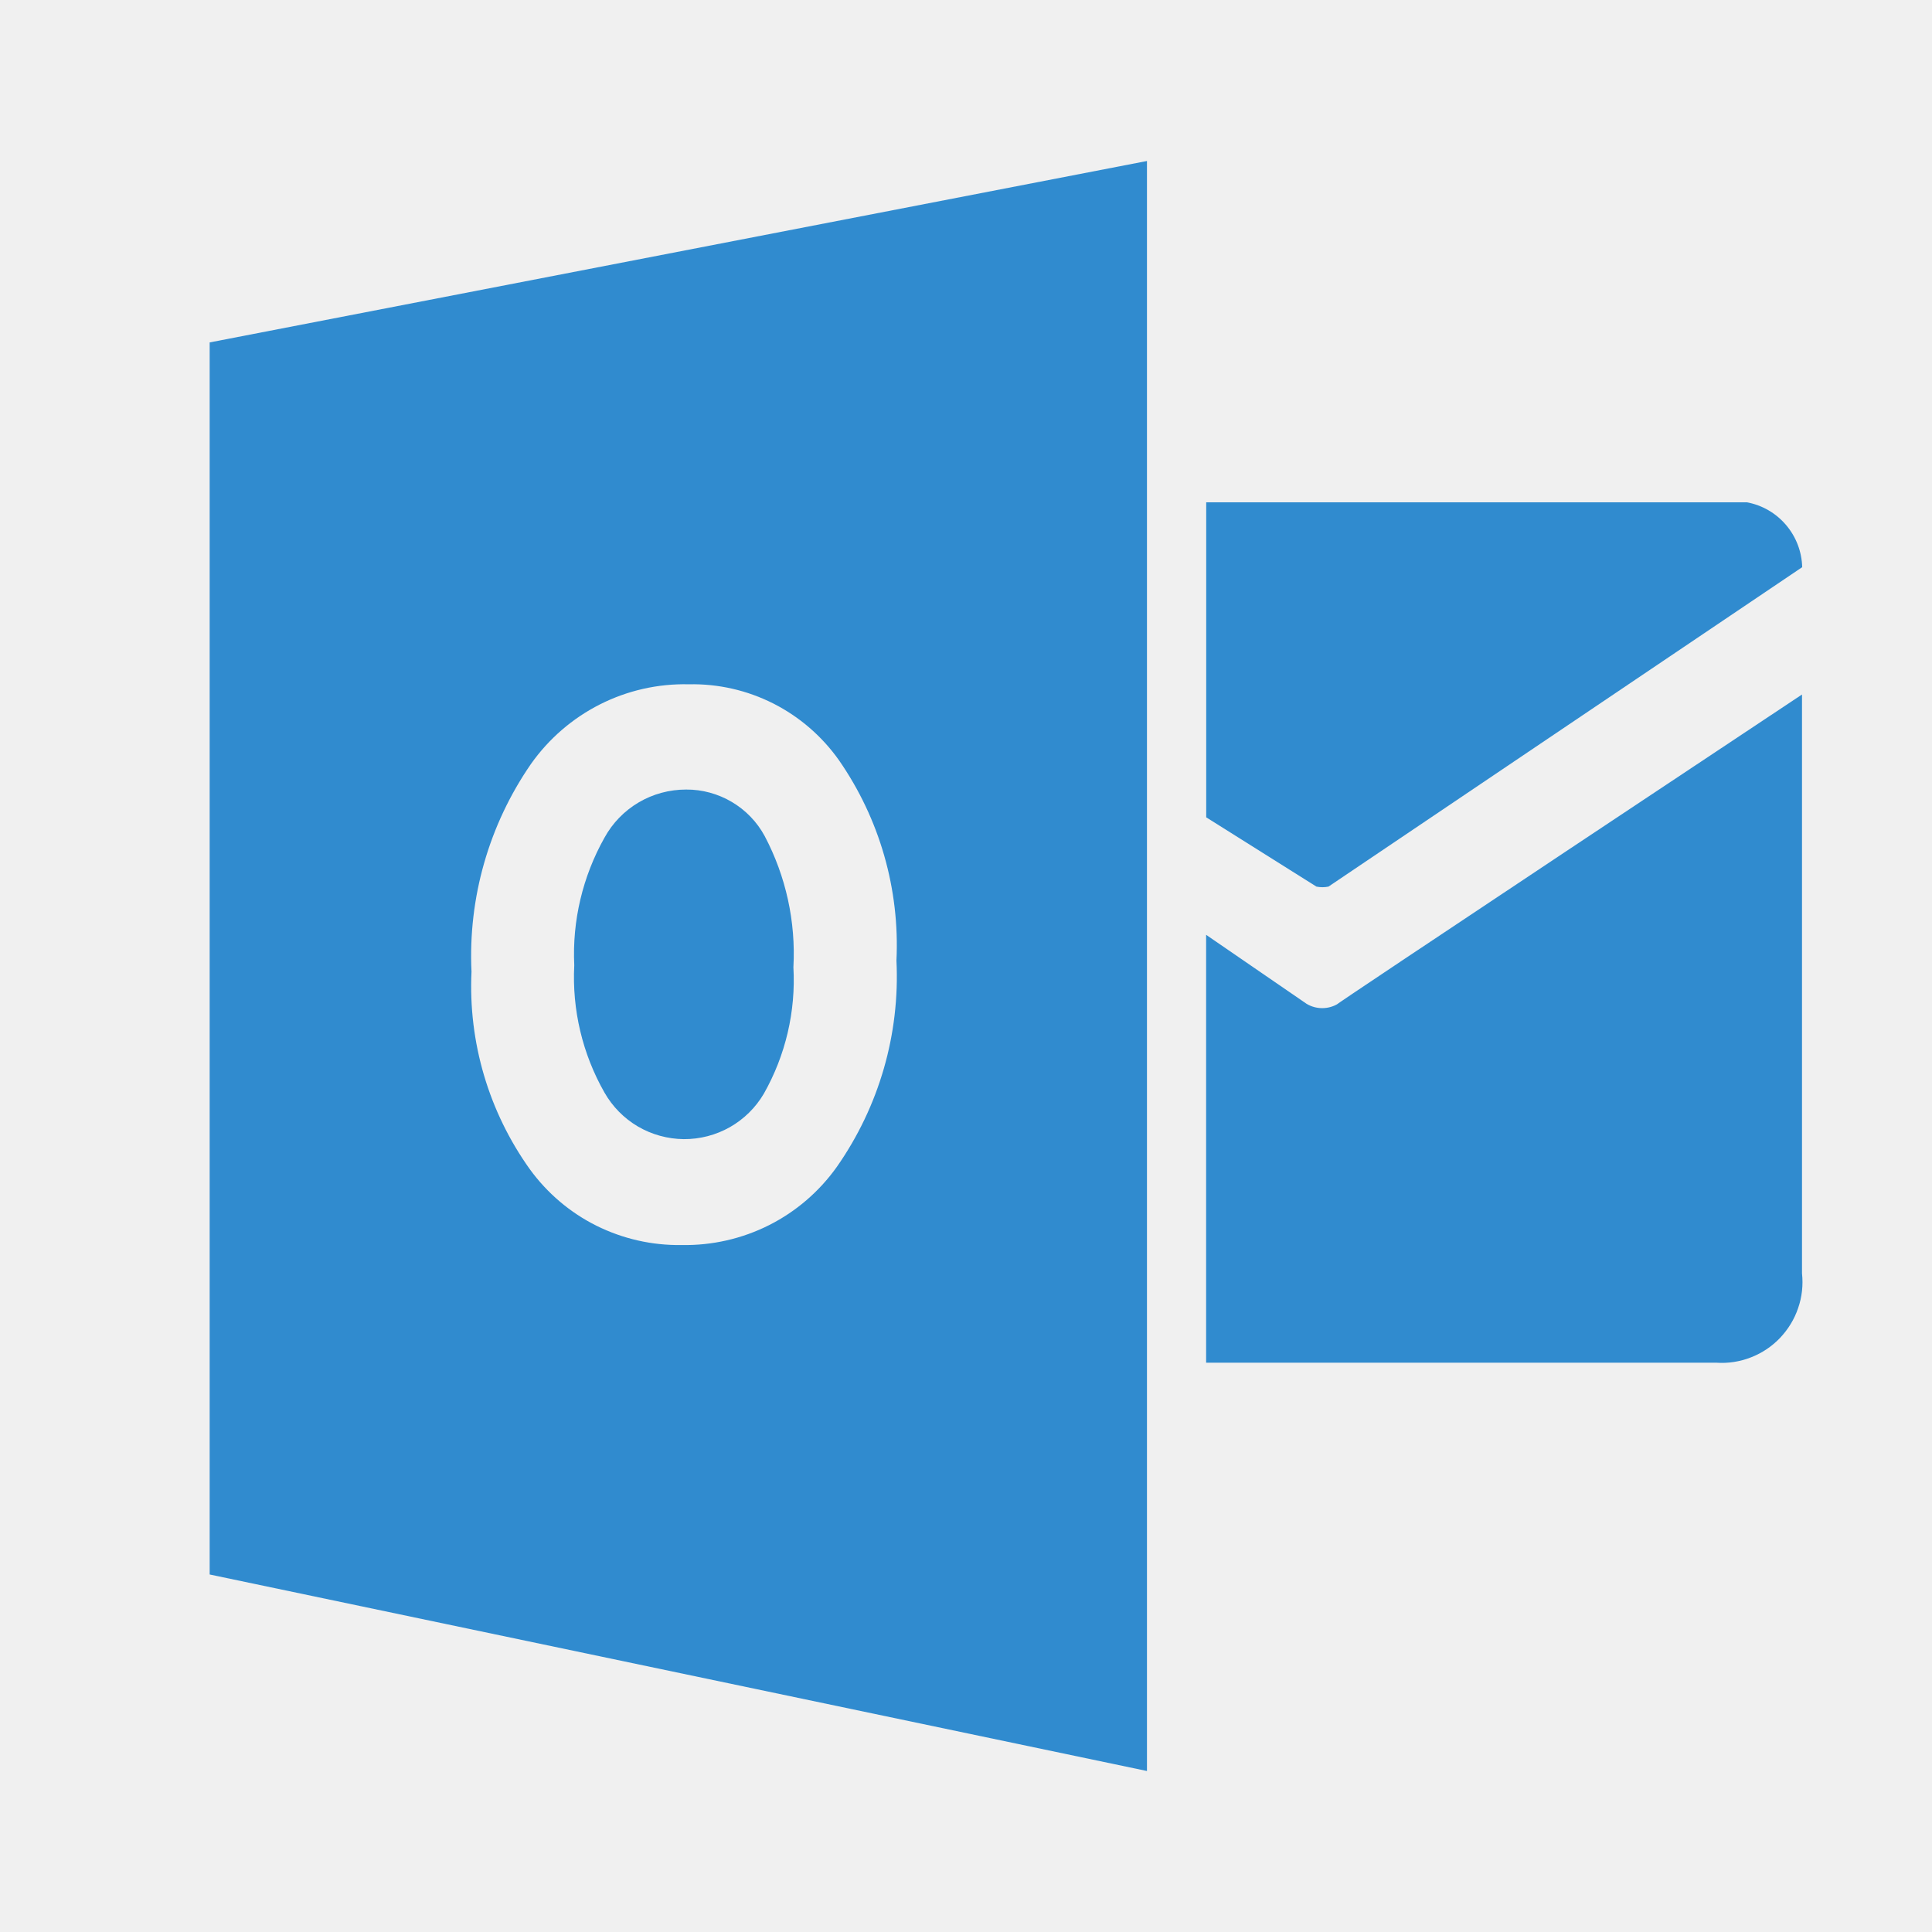
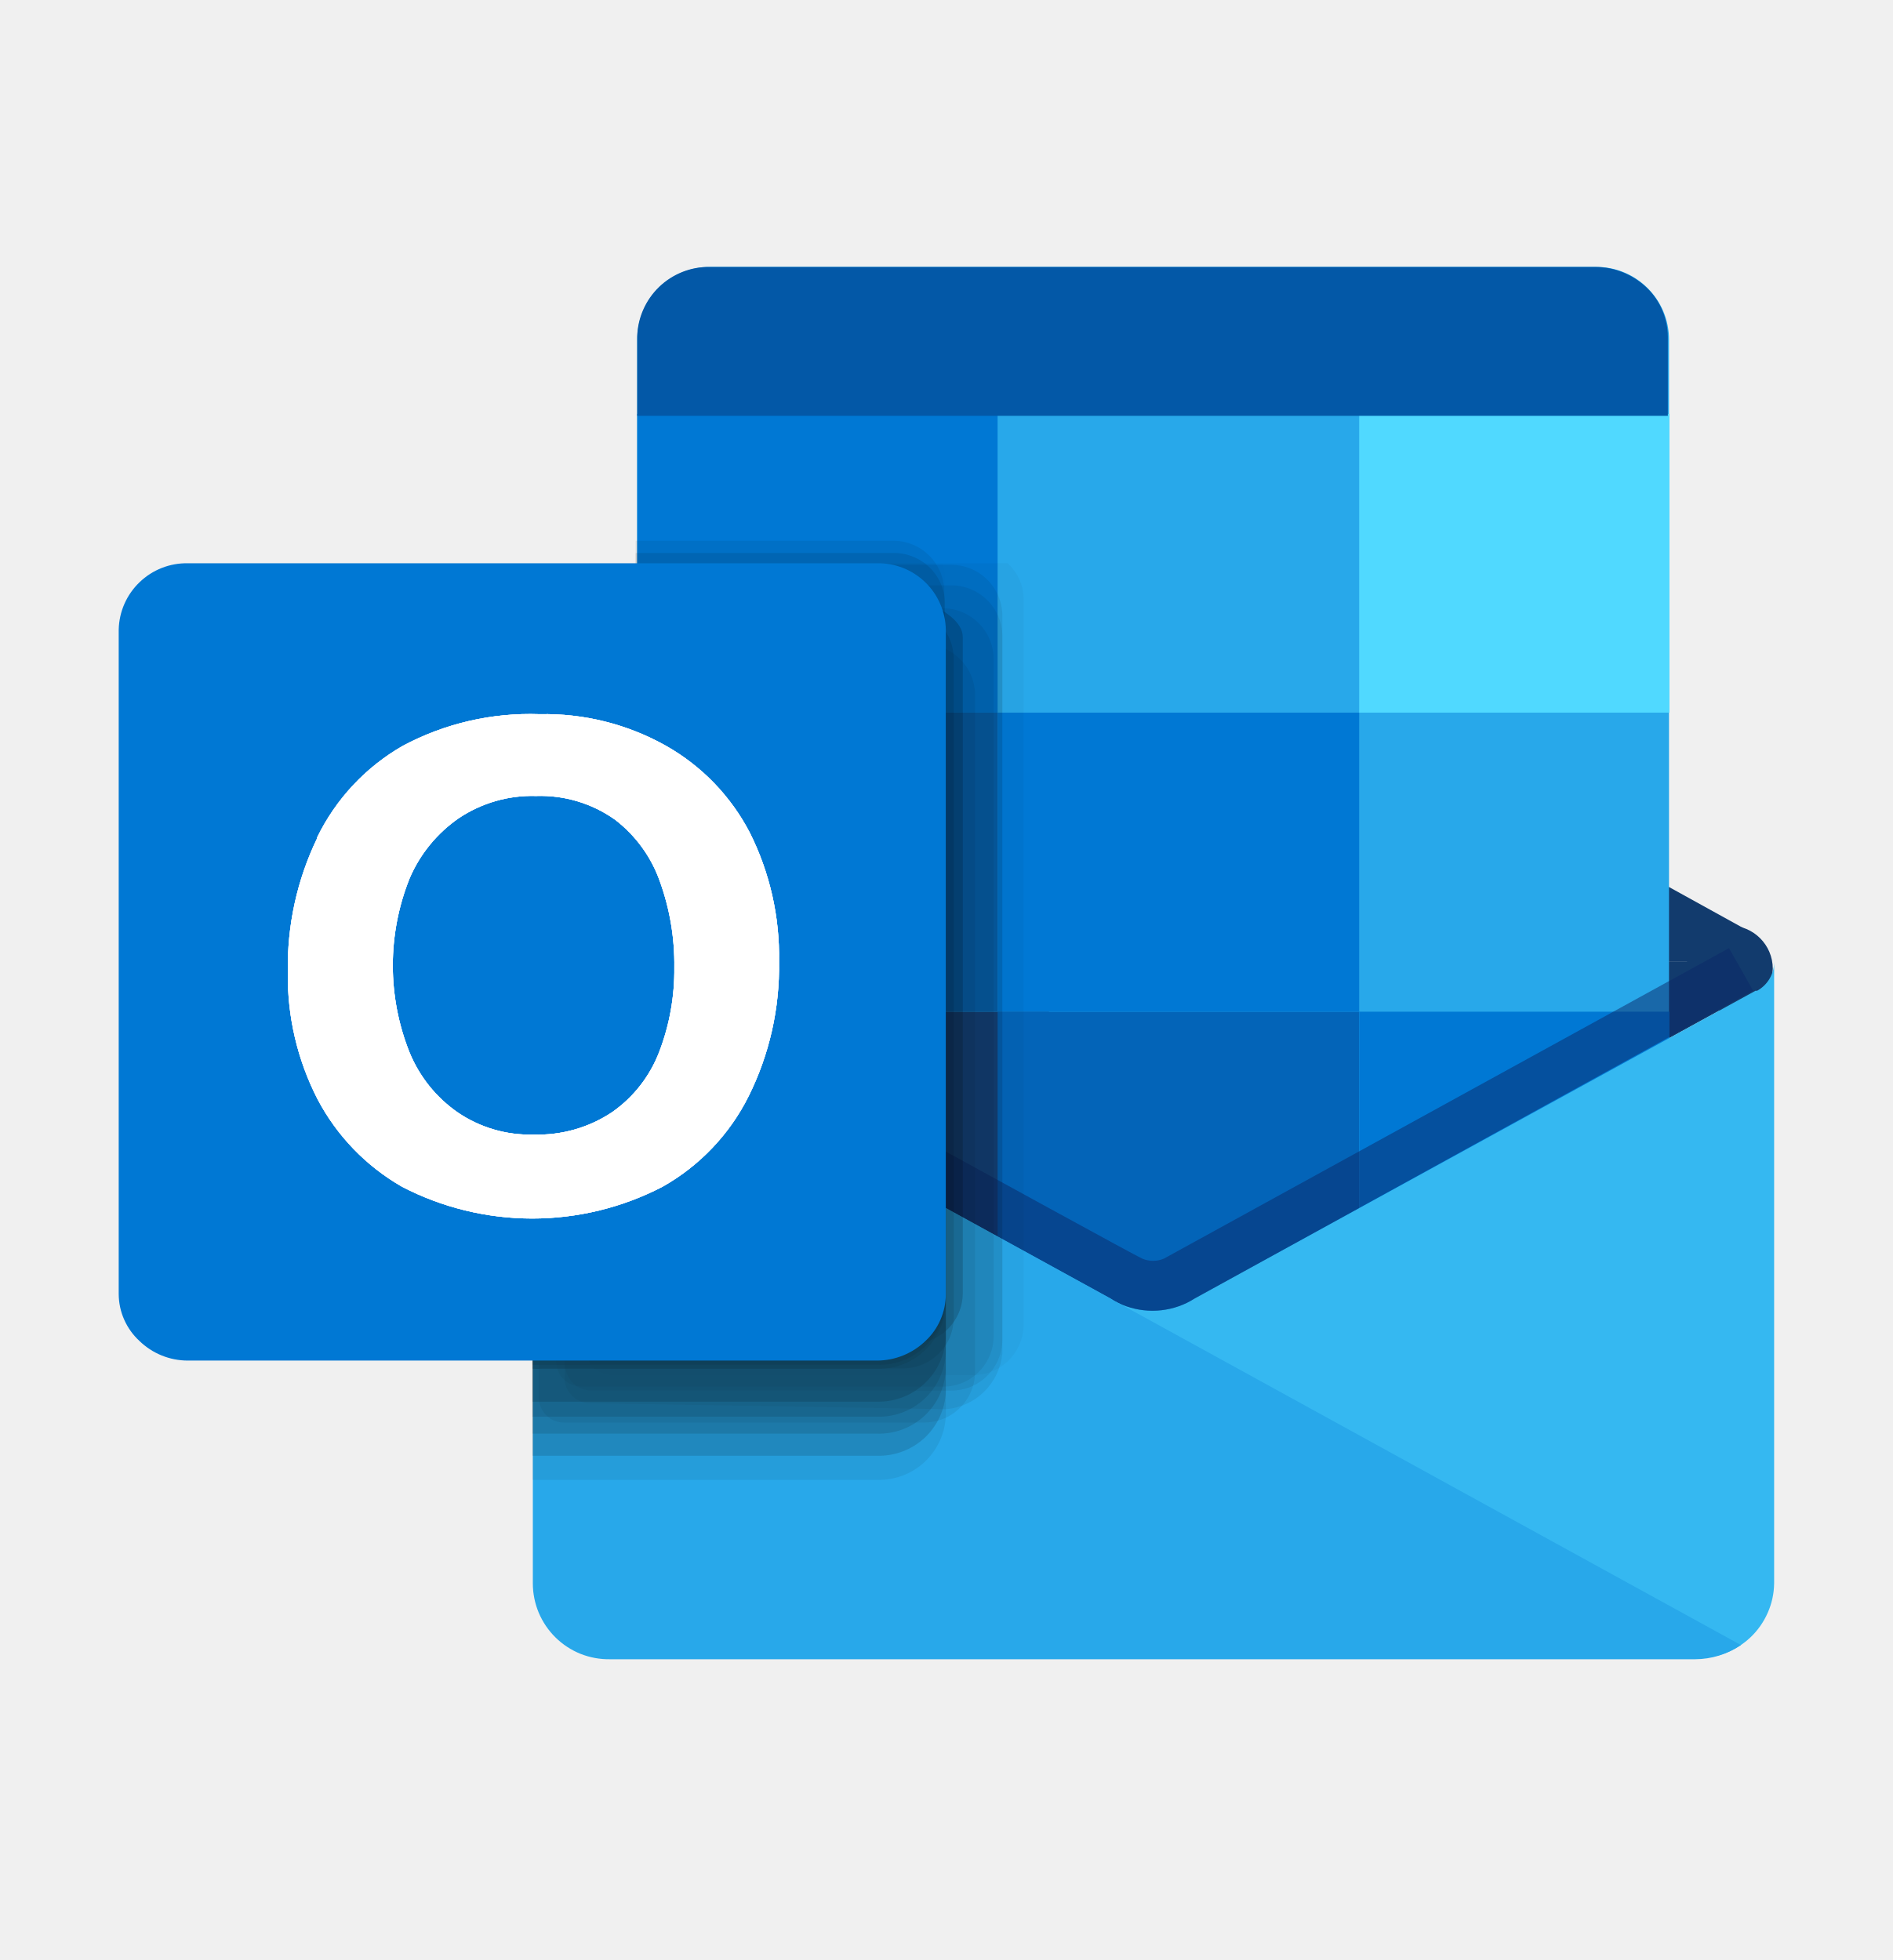
- <svg xmlns="http://www.w3.org/2000/svg" width="21" height="21" viewBox="0 0 21 21" fill="none">
-   <path d="M13.111 5.46V8.884L14.309 9.637C14.352 9.646 14.397 9.646 14.44 9.637L19.589 6.165C19.585 5.997 19.523 5.835 19.414 5.707C19.305 5.578 19.155 5.491 18.989 5.46H13.111Z" fill="#0072C6" fill-opacity="0.8" />
-   <path d="M13.11 10.161L14.202 10.911C14.253 10.942 14.312 10.958 14.372 10.958C14.432 10.958 14.491 10.942 14.542 10.911C14.354 11.024 19.587 7.549 19.587 7.549V13.841C19.601 13.968 19.587 14.097 19.545 14.218C19.504 14.34 19.436 14.45 19.348 14.543C19.259 14.636 19.151 14.708 19.032 14.754C18.912 14.801 18.784 14.821 18.656 14.812H13.11L13.11 10.161ZM7.458 8.582C7.276 8.582 7.098 8.63 6.942 8.722C6.786 8.814 6.657 8.947 6.57 9.106C6.333 9.528 6.219 10.009 6.242 10.492C6.217 10.975 6.331 11.455 6.57 11.875C6.657 12.028 6.782 12.155 6.933 12.244C7.085 12.333 7.257 12.38 7.432 12.382C7.608 12.383 7.781 12.338 7.933 12.252C8.086 12.165 8.213 12.04 8.302 11.889C8.539 11.471 8.651 10.993 8.624 10.514C8.651 10.019 8.543 9.526 8.312 9.088C8.229 8.934 8.105 8.806 7.955 8.717C7.804 8.628 7.633 8.581 7.458 8.582Z" fill="#0072C6" fill-opacity="0.8" />
-   <path d="M2.279 3.722V17.114L12.467 19.25V1.75L2.279 3.722ZM9.097 12.682C8.906 12.951 8.653 13.169 8.359 13.317C8.065 13.465 7.739 13.539 7.409 13.533C7.088 13.538 6.771 13.466 6.483 13.323C6.196 13.18 5.948 12.969 5.759 12.709C5.313 12.085 5.089 11.329 5.125 10.562C5.087 9.759 5.315 8.964 5.772 8.303C5.966 8.029 6.223 7.807 6.522 7.656C6.821 7.505 7.153 7.43 7.487 7.438C7.806 7.431 8.121 7.503 8.406 7.647C8.69 7.791 8.935 8.003 9.119 8.263C9.561 8.9 9.781 9.666 9.744 10.441C9.783 11.239 9.555 12.027 9.097 12.682Z" fill="#0072C6" fill-opacity="0.8" />
+ <svg xmlns="http://www.w3.org/2000/svg" width="28" height="29" viewBox="0 0 28 29" fill="none">
+   <path d="M25.585 14.972C25.938 14.972 26.224 14.686 26.224 14.333C26.224 13.981 25.938 13.695 25.585 13.695C25.232 13.695 24.946 13.981 24.946 14.333C24.946 14.686 25.232 14.972 25.585 14.972Z" fill="#123B6D" />
+   <path d="M8.385 14.998C8.808 14.998 9.151 14.655 9.151 14.232C9.151 13.809 8.808 13.466 8.385 13.466C7.962 13.466 7.619 13.809 7.619 14.232C7.619 14.655 7.962 14.998 8.385 14.998Z" fill="#123B6D" />
+   <path d="M17.049 14.232H8.128V14.659L16.429 19.219L16.54 19.277C16.699 19.354 16.872 19.393 17.049 19.393C17.225 19.393 17.399 19.354 17.557 19.277L17.668 19.219L25.969 14.659V14.232H17.049Z" fill="#123B6D" />
+   <path d="M17.049 14.232H8.128V13.806L16.429 9.246L16.54 9.187C16.699 9.111 16.872 9.071 17.049 9.071C17.225 9.071 17.399 9.111 17.557 9.187L17.668 9.246L25.934 13.812V14.232H17.049Z" fill="#123B6D" />
+   <path d="M23.613 3.949H10.501C9.907 3.949 9.426 4.431 9.426 5.025V21.937C9.426 22.531 9.907 23.013 10.501 23.013H23.613C24.208 23.013 24.689 22.531 24.689 21.937V5.025C24.689 4.431 24.208 3.949 23.613 3.949Z" fill="#28A8EA" />
+   <path d="M9.426 14.969H15.517V19.564H9.426V14.969Z" fill="#14447D" />
+   <path d="M14.757 14.969H20.106V19.564H14.757V14.969Z" fill="#0364B8" />
+   <path d="M9.426 10.544H14.757V14.969H9.426V10.544Z" fill="#0664B2" />
+   <path d="M20.106 14.969H24.695V19.564H20.106V14.969ZM14.757 10.544H20.106V14.969H14.757V10.544ZM9.426 6.124H14.757V10.544H9.426V6.124Z" fill="#0078D4" />
+   <path d="M20.106 6.124H24.695V10.544H20.106V6.124Z" fill="#50D9FF" />
+   <path d="M10.501 3.95H23.596C23.879 3.95 24.151 4.059 24.356 4.254C24.455 4.348 24.534 4.461 24.588 4.587C24.642 4.713 24.671 4.848 24.672 4.984V6.153H9.426V4.984C9.432 4.705 9.549 4.439 9.75 4.245C9.952 4.051 10.222 3.945 10.501 3.95Z" fill="#0358A7" />
+   <path d="M25.969 14.659L17.668 19.213C17.633 19.238 17.596 19.259 17.557 19.277C17.398 19.354 17.225 19.393 17.049 19.393C16.872 19.393 16.699 19.354 16.54 19.277C16.501 19.259 16.464 19.238 16.429 19.213L8.14 14.659C8.063 14.617 8 14.555 7.955 14.48C7.911 14.405 7.888 14.319 7.888 14.232V23.428C7.89 23.578 7.923 23.726 7.983 23.863C8.043 24 8.131 24.124 8.24 24.227C8.349 24.33 8.477 24.41 8.618 24.462C8.758 24.515 8.908 24.539 9.057 24.532H25.075C25.225 24.539 25.374 24.515 25.515 24.462C25.655 24.41 25.784 24.33 25.893 24.227C26.002 24.124 26.089 24 26.149 23.863C26.21 23.726 26.242 23.578 26.244 23.428V14.232C26.244 14.319 26.221 14.405 26.177 14.48C26.133 14.555 26.069 14.617 25.993 14.659H25.969Z" fill="url(#paint0_linear_2474_17388)" />
+   <path opacity="0.5" d="M17.048 19.394C16.872 19.394 16.698 19.354 16.54 19.277L8.18 14.688L8.554 14.045C8.554 14.045 16.738 18.558 16.896 18.622C16.947 18.644 17.002 18.655 17.057 18.655C17.112 18.655 17.167 18.644 17.218 18.622L25.577 14.028L25.934 14.659L17.557 19.277C17.398 19.354 17.224 19.394 17.048 19.394Z" fill="#0A2767" />
+   <path d="M9.022 24.55H25.075C25.317 24.549 25.553 24.476 25.753 24.34L16.54 19.277C16.501 19.259 16.464 19.238 16.429 19.213L8.14 14.659L7.882 14.519V23.428C7.882 23.576 7.912 23.724 7.969 23.861C8.027 23.998 8.111 24.123 8.217 24.227C8.323 24.332 8.449 24.414 8.587 24.47C8.726 24.525 8.873 24.552 9.022 24.55Z" fill="#28A8EA" />
+   <g opacity="0.67">
+     <path opacity="0.05" d="M14.903 8.334H8.712C8.683 8.383 8.667 8.44 8.666 8.497V19.973C8.669 20.073 8.711 20.168 8.783 20.238C8.855 20.308 8.951 20.347 9.051 20.347H14.377C14.476 20.348 14.574 20.33 14.666 20.294C14.758 20.258 14.842 20.203 14.914 20.134C14.985 20.065 15.041 19.983 15.081 19.892C15.12 19.801 15.141 19.703 15.143 19.604V8.866C15.142 8.765 15.12 8.666 15.079 8.574C15.038 8.483 14.978 8.401 14.903 8.334Z" fill="black" />
+     <path opacity="0.1" d="M12.973 10.064H7.876V21.896H12.973C13.235 21.904 13.488 21.808 13.679 21.63C13.869 21.451 13.982 21.204 13.991 20.943V11.005C13.979 10.746 13.865 10.503 13.675 10.326C13.485 10.15 13.233 10.056 12.973 10.064Z" fill="black" />
+     <path opacity="0.2" d="M12.973 9.397H7.876V21.212H12.973C13.234 21.22 13.486 21.125 13.677 20.947C13.867 20.77 13.98 20.525 13.991 20.265V10.327C13.976 10.07 13.861 9.829 13.671 9.656C13.481 9.482 13.231 9.389 12.973 9.397Z" fill="black" />
+     <path opacity="0.1" d="M14.073 8.357H8.747C8.647 8.356 8.551 8.393 8.479 8.462C8.407 8.531 8.364 8.626 8.361 8.726V20.207C8.364 20.306 8.407 20.401 8.479 20.47C8.551 20.539 8.647 20.576 8.747 20.575H14.073C14.27 20.575 14.459 20.498 14.6 20.36C14.741 20.223 14.822 20.035 14.827 19.838V9.094C14.822 8.897 14.741 8.71 14.6 8.572C14.459 8.434 14.27 8.357 14.073 8.357Z" fill="black" />
+     <path opacity="0.1" d="M14.061 8.661H8.735C8.636 8.66 8.539 8.697 8.467 8.766C8.395 8.835 8.353 8.93 8.35 9.03V20.394C8.353 20.494 8.395 20.588 8.467 20.657C8.539 20.726 8.636 20.764 8.735 20.762L13.997 20.85C14.21 20.831 14.41 20.739 14.561 20.588C14.713 20.438 14.807 20.238 14.827 20.026V9.398C14.822 9.199 14.739 9.01 14.596 8.872C14.452 8.734 14.26 8.658 14.061 8.661Z" fill="black" />
+     <path opacity="0.01" d="M7.876 8.334V17.43H7.812V18.938C7.813 18.987 7.823 19.036 7.843 19.081C7.862 19.126 7.89 19.167 7.926 19.201C7.961 19.235 8.003 19.262 8.048 19.28C8.094 19.298 8.143 19.307 8.192 19.307L12.424 18.558C12.845 18.558 13.979 18.207 13.979 17.798V8.533C13.975 8.465 13.961 8.398 13.938 8.334H7.876Z" fill="black" />
+     <path opacity="0.2" d="M12.973 9.707H7.876V21.539H12.973C13.235 21.547 13.488 21.451 13.679 21.273C13.869 21.094 13.982 20.848 13.991 20.587V10.649C13.979 10.39 13.865 10.146 13.675 9.97C13.485 9.794 13.233 9.7 12.973 9.707Z" fill="black" />
+     <path opacity="0.3" d="M12.973 8.667H7.876V20.253H12.973C13.234 20.26 13.487 20.163 13.677 19.985C13.867 19.807 13.98 19.561 13.991 19.301V9.62C13.98 9.359 13.867 9.114 13.677 8.935C13.487 8.757 13.234 8.661 12.973 8.667Z" fill="black" />
+     <path opacity="0.3" d="M12.973 8.667H7.876V20.195H12.973C13.235 20.203 13.488 20.107 13.679 19.928C13.869 19.75 13.982 19.503 13.991 19.242V9.62C13.98 9.359 13.867 9.114 13.677 8.935C13.487 8.757 13.234 8.661 12.973 8.667Z" fill="black" />
+     <path opacity="0.3" d="M12.973 8.907H7.876V20.739H12.973C13.234 20.745 13.487 20.649 13.677 20.47C13.867 20.292 13.98 20.046 13.991 19.786V9.848C13.979 9.589 13.865 9.345 13.675 9.169C13.485 8.993 13.233 8.899 12.973 8.907Z" fill="black" />
+     <path opacity="0.2" d="M12.973 9.129H7.876V20.961H12.973C13.235 20.969 13.488 20.873 13.679 20.694C13.869 20.516 13.982 20.269 13.991 20.008V10.07C13.979 9.811 13.865 9.567 13.675 9.391C13.485 9.215 13.233 9.121 12.973 9.129Z" fill="black" />
+     <path opacity="0.1" d="M13.933 9H8.607C8.558 8.999 8.509 9.008 8.463 9.026C8.418 9.044 8.376 9.071 8.341 9.106C8.305 9.14 8.277 9.181 8.258 9.226C8.238 9.271 8.228 9.319 8.227 9.368V20.148C8.228 20.197 8.238 20.246 8.258 20.291C8.277 20.336 8.305 20.377 8.341 20.411C8.376 20.445 8.418 20.472 8.463 20.49C8.509 20.508 8.558 20.517 8.607 20.516H13.933C14.031 20.519 14.13 20.501 14.222 20.466C14.314 20.43 14.398 20.376 14.469 20.308C14.54 20.239 14.597 20.157 14.636 20.067C14.676 19.976 14.697 19.878 14.698 19.78V9.737C14.694 9.538 14.611 9.349 14.467 9.211C14.324 9.073 14.132 8.997 13.933 9Z" fill="black" />
+     <path opacity="0.2" d="M13.348 9H8.016C7.968 9.001 7.92 9.011 7.876 9.029V20.247C7.922 20.256 7.97 20.256 8.016 20.247H13.348C13.446 20.249 13.543 20.231 13.635 20.195C13.726 20.159 13.81 20.105 13.88 20.037C13.951 19.968 14.007 19.887 14.046 19.796C14.085 19.706 14.106 19.609 14.108 19.511V9.737C14.106 9.638 14.085 9.541 14.046 9.451C14.007 9.361 13.951 9.279 13.88 9.211C13.81 9.143 13.726 9.089 13.635 9.053C13.543 9.016 13.446 8.999 13.348 9Z" fill="black" />
+     <path opacity="0.3" d="M12.009 8.363H8.128C8.078 8.362 8.03 8.371 7.984 8.389C7.938 8.407 7.897 8.434 7.861 8.469C7.826 8.503 7.798 8.544 7.778 8.589C7.759 8.634 7.748 8.682 7.748 8.731V19.511C7.748 19.56 7.759 19.609 7.778 19.654C7.798 19.699 7.826 19.74 7.861 19.774C7.897 19.808 7.938 19.835 7.984 19.853C8.03 19.871 8.078 19.88 8.128 19.879H13.459C13.559 19.884 13.659 19.869 13.753 19.834C13.847 19.799 13.934 19.746 14.007 19.677C14.08 19.608 14.138 19.526 14.179 19.434C14.219 19.342 14.241 19.243 14.242 19.143V9.427C14.242 8.989 13.207 8.749 13.073 8.62C12.744 8.452 12.379 8.363 12.009 8.363Z" fill="black" />
+     <path opacity="0.1" d="M13.658 9.532H8.35C8.301 9.531 8.252 9.54 8.206 9.558C8.16 9.576 8.119 9.603 8.083 9.637C8.048 9.671 8.02 9.712 8 9.757C7.981 9.802 7.97 9.851 7.97 9.9V20.68C7.97 20.729 7.981 20.777 8 20.823C8.02 20.868 8.048 20.908 8.083 20.943C8.119 20.977 8.16 21.004 8.206 21.022C8.252 21.04 8.301 21.049 8.35 21.048H13.658C13.857 21.051 14.049 20.976 14.192 20.838C14.336 20.7 14.419 20.511 14.424 20.311V10.268C14.419 10.069 14.336 9.88 14.192 9.742C14.049 9.604 13.857 9.529 13.658 9.532Z" fill="black" />
+     <path opacity="0.1" d="M13.202 8.001H9.402V11.28H7.876V17.634H7.812V19.148C7.813 19.198 7.823 19.246 7.843 19.291C7.862 19.336 7.89 19.377 7.926 19.411C7.961 19.446 8.003 19.473 8.048 19.491C8.094 19.509 8.143 19.518 8.192 19.517L12.413 18.751C12.834 18.751 13.968 18.394 13.968 17.991V8.737C13.963 8.538 13.88 8.349 13.736 8.211C13.593 8.073 13.401 7.997 13.202 8.001Z" fill="black" />
+     <path opacity="0.15" d="M13.202 8.182H9.402V11.281H7.876V17.822H7.812V19.336C7.813 19.385 7.823 19.434 7.843 19.479C7.862 19.524 7.89 19.565 7.926 19.599C7.961 19.633 8.003 19.66 8.048 19.678C8.094 19.696 8.143 19.705 8.192 19.705L12.424 18.956C12.845 18.956 13.979 18.606 13.979 18.196V8.925C13.978 8.825 13.956 8.726 13.916 8.634C13.876 8.543 13.819 8.46 13.746 8.391C13.674 8.322 13.588 8.268 13.495 8.232C13.402 8.196 13.302 8.179 13.202 8.182Z" fill="black" />
+   </g>
+   <path d="M2.779 8.334H12.974C13.105 8.331 13.236 8.355 13.358 8.403C13.48 8.451 13.591 8.523 13.686 8.614C13.78 8.705 13.856 8.814 13.908 8.935C13.961 9.055 13.989 9.184 13.991 9.316V19.148C13.991 19.278 13.965 19.405 13.913 19.524C13.862 19.643 13.787 19.75 13.693 19.838C13.5 20.025 13.242 20.13 12.974 20.131H2.779C2.51 20.131 2.252 20.026 2.06 19.838C1.965 19.75 1.889 19.643 1.837 19.525C1.784 19.406 1.757 19.278 1.756 19.148V9.316C1.762 9.05 1.873 8.798 2.065 8.614C2.256 8.43 2.513 8.329 2.779 8.334Z" fill="#0078D4" />
+   <path d="M4.691 12.391C4.968 11.822 5.41 11.349 5.959 11.035C6.58 10.703 7.278 10.542 7.982 10.567C8.636 10.553 9.282 10.714 9.852 11.035C10.381 11.334 10.812 11.781 11.092 12.321C11.388 12.912 11.536 13.566 11.524 14.226C11.536 14.918 11.382 15.601 11.074 16.22C10.793 16.783 10.349 17.25 9.8 17.559C9.205 17.868 8.544 18.029 7.874 18.029C7.203 18.029 6.542 17.868 5.947 17.559C5.415 17.254 4.981 16.804 4.696 16.261C4.398 15.679 4.247 15.033 4.258 14.379C4.246 13.695 4.394 13.019 4.691 12.403V12.391ZM6.058 15.571C6.205 15.93 6.453 16.239 6.772 16.46C7.1 16.683 7.491 16.798 7.888 16.787C8.303 16.801 8.712 16.685 9.057 16.454C9.374 16.232 9.616 15.92 9.753 15.559C9.905 15.162 9.98 14.74 9.975 14.314C9.981 13.884 9.91 13.457 9.765 13.052C9.638 12.685 9.406 12.364 9.098 12.128C8.758 11.886 8.347 11.763 7.929 11.777C7.524 11.765 7.126 11.88 6.789 12.104C6.466 12.327 6.212 12.637 6.058 12.999C5.728 13.825 5.728 14.745 6.058 15.571Z" fill="white" />
+   <path opacity="0.4" d="M4.691 12.391C4.968 11.822 5.41 11.349 5.959 11.035C6.58 10.703 7.278 10.542 7.982 10.567C8.636 10.553 9.282 10.714 9.852 11.035C10.381 11.334 10.812 11.781 11.092 12.321C11.388 12.912 11.536 13.566 11.524 14.226C11.536 14.918 11.382 15.601 11.074 16.22C10.793 16.783 10.349 17.25 9.8 17.559C9.205 17.868 8.544 18.029 7.874 18.029C7.203 18.029 6.542 17.868 5.947 17.559C5.415 17.254 4.981 16.804 4.696 16.261C4.398 15.679 4.247 15.033 4.258 14.379C4.246 13.695 4.394 13.019 4.691 12.403V12.391ZM6.058 15.571C6.205 15.93 6.453 16.239 6.772 16.46C7.1 16.683 7.491 16.798 7.888 16.787C8.303 16.801 8.712 16.685 9.057 16.454C9.374 16.232 9.616 15.92 9.753 15.559C9.905 15.162 9.98 14.74 9.975 14.314C9.981 13.884 9.91 13.457 9.765 13.052C9.638 12.685 9.406 12.364 9.098 12.128C8.758 11.886 8.347 11.763 7.929 11.777C7.524 11.765 7.126 11.88 6.789 12.104C6.466 12.327 6.212 12.637 6.058 12.999C5.728 13.825 5.728 14.745 6.058 15.571Z" fill="white" />
+   <path d="M4.691 12.391C4.968 11.822 5.41 11.349 5.959 11.035C6.58 10.703 7.278 10.542 7.982 10.567C8.636 10.553 9.282 10.714 9.852 11.035C10.381 11.334 10.812 11.781 11.092 12.321C11.388 12.912 11.536 13.566 11.524 14.226C11.536 14.918 11.382 15.601 11.074 16.22C10.793 16.783 10.349 17.25 9.8 17.559C9.205 17.868 8.544 18.029 7.874 18.029C7.203 18.029 6.542 17.868 5.947 17.559C5.415 17.254 4.981 16.804 4.696 16.261C4.398 15.679 4.247 15.033 4.258 14.379C4.246 13.695 4.394 13.019 4.691 12.403V12.391ZM6.058 15.571C6.205 15.93 6.453 16.239 6.772 16.46C7.1 16.683 7.491 16.798 7.888 16.787C8.303 16.801 8.712 16.685 9.057 16.454C9.374 16.232 9.616 15.92 9.753 15.559C9.905 15.162 9.98 14.74 9.975 14.314C9.981 13.884 9.91 13.457 9.765 13.052C9.638 12.685 9.406 12.364 9.098 12.128C8.758 11.886 8.347 11.763 7.929 11.777C7.524 11.765 7.126 11.88 6.789 12.104C6.466 12.327 6.212 12.637 6.058 12.999C5.728 13.825 5.728 14.745 6.058 15.571Z" fill="url(#paint1_linear_2474_17388)" />
+   <path d="M4.691 12.391C4.968 11.822 5.41 11.349 5.959 11.035C6.58 10.703 7.278 10.542 7.982 10.567C8.636 10.553 9.282 10.714 9.852 11.035C10.381 11.334 10.812 11.781 11.092 12.321C11.388 12.912 11.536 13.566 11.524 14.226C11.536 14.918 11.382 15.601 11.074 16.22C10.793 16.783 10.349 17.25 9.8 17.559C9.205 17.868 8.544 18.029 7.874 18.029C7.203 18.029 6.542 17.868 5.947 17.559C5.415 17.254 4.981 16.804 4.696 16.261C4.398 15.679 4.247 15.033 4.258 14.379C4.246 13.695 4.394 13.019 4.691 12.403V12.391ZM6.058 15.571C6.205 15.93 6.453 16.239 6.772 16.46C7.1 16.683 7.491 16.798 7.888 16.787C8.303 16.801 8.712 16.685 9.057 16.454C9.374 16.232 9.616 15.92 9.753 15.559C9.905 15.162 9.98 14.74 9.975 14.314C9.981 13.884 9.91 13.457 9.765 13.052C9.638 12.685 9.406 12.364 9.098 12.128C8.758 11.886 8.347 11.763 7.929 11.777C7.524 11.765 7.126 11.88 6.789 12.104C6.466 12.327 6.212 12.637 6.058 12.999C5.728 13.825 5.728 14.745 6.058 15.571Z" fill="url(#paint2_linear_2474_17388)" />
+   <defs>
+     <linearGradient id="paint0_linear_2474_17388" x1="47.067" y1="55.86" x2="39.339" y2="64.714" gradientUnits="userSpaceOnUse">
+       <stop stop-color="#35B8F1" />
+       <stop offset="0.75" stop-color="#0D64AD" />
+     </linearGradient>
+     <linearGradient id="paint1_linear_2474_17388" x1="31.431" y1="50.692" x2="31.431" y2="58.174" gradientUnits="userSpaceOnUse">
+       <stop stop-color="#F2F2F2" />
+       <stop offset="1" stop-color="white" />
+     </linearGradient>
+     <linearGradient id="paint2_linear_2474_17388" x1="-62.098" y1="286.501" x2="-62.098" y2="285.735" gradientUnits="userSpaceOnUse">
+       <stop stop-color="#F2F2F2" />
+       <stop offset="1" stop-color="white" />
+     </linearGradient>
+   </defs>
</svg>
